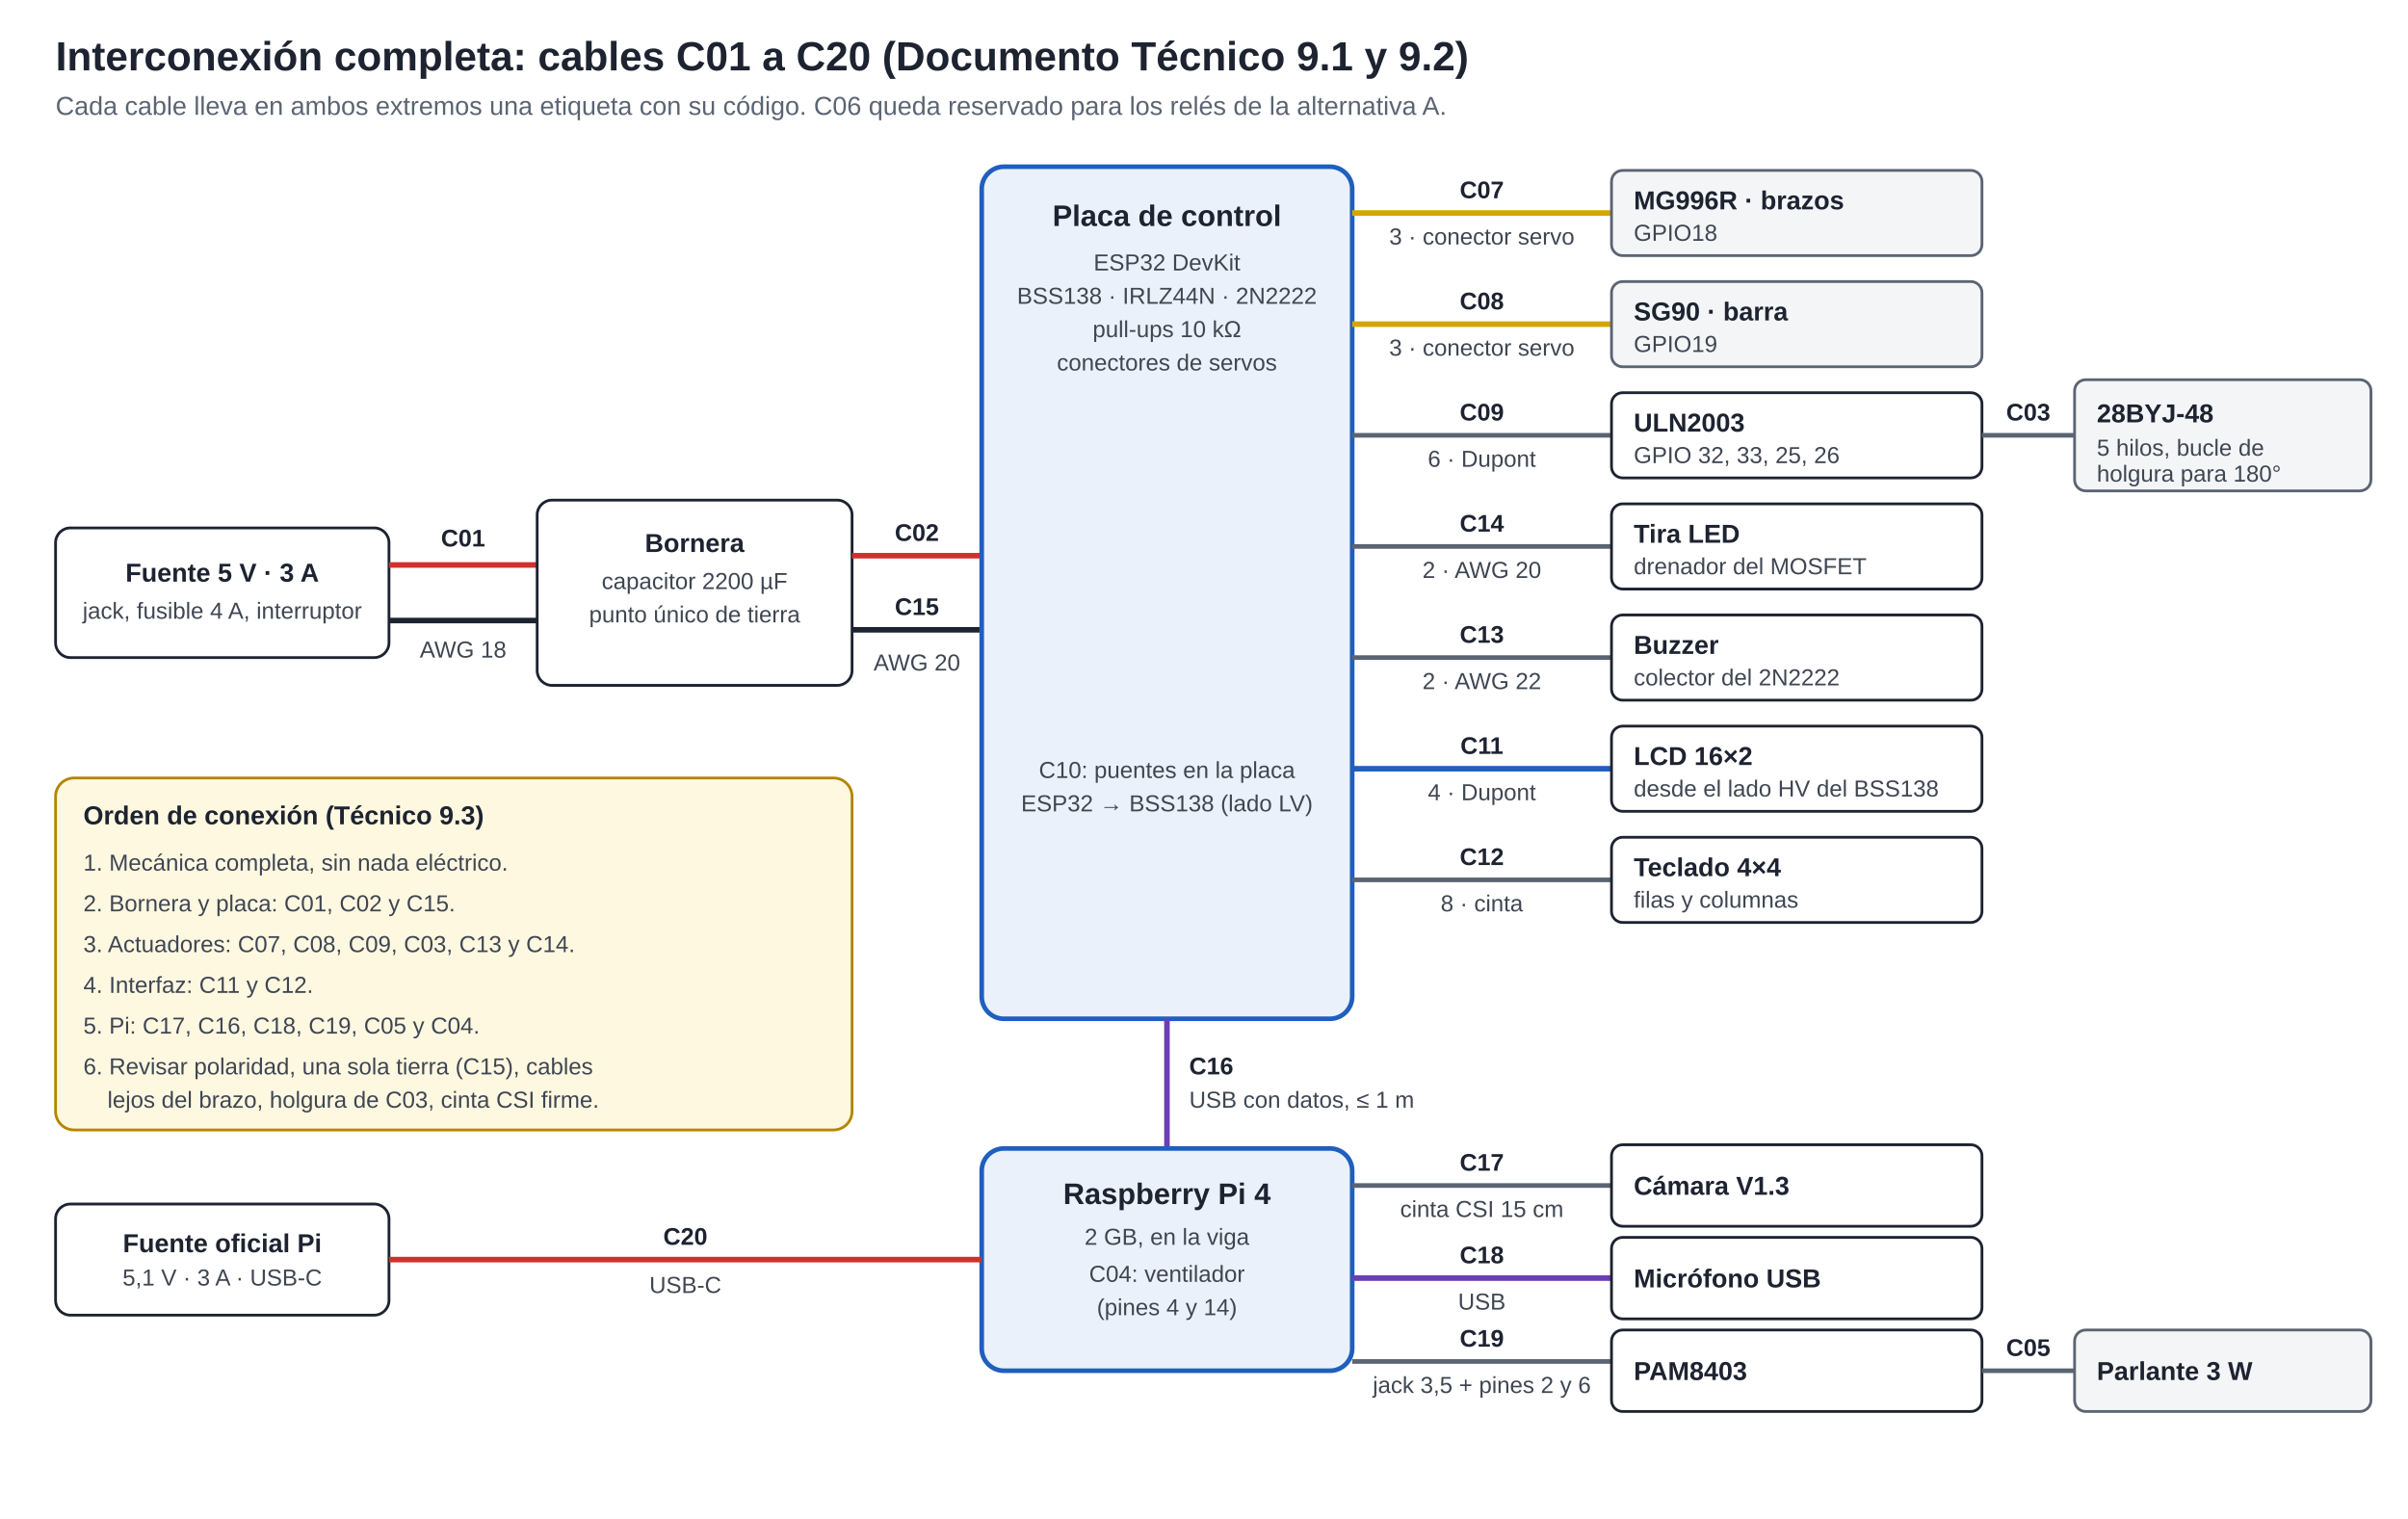
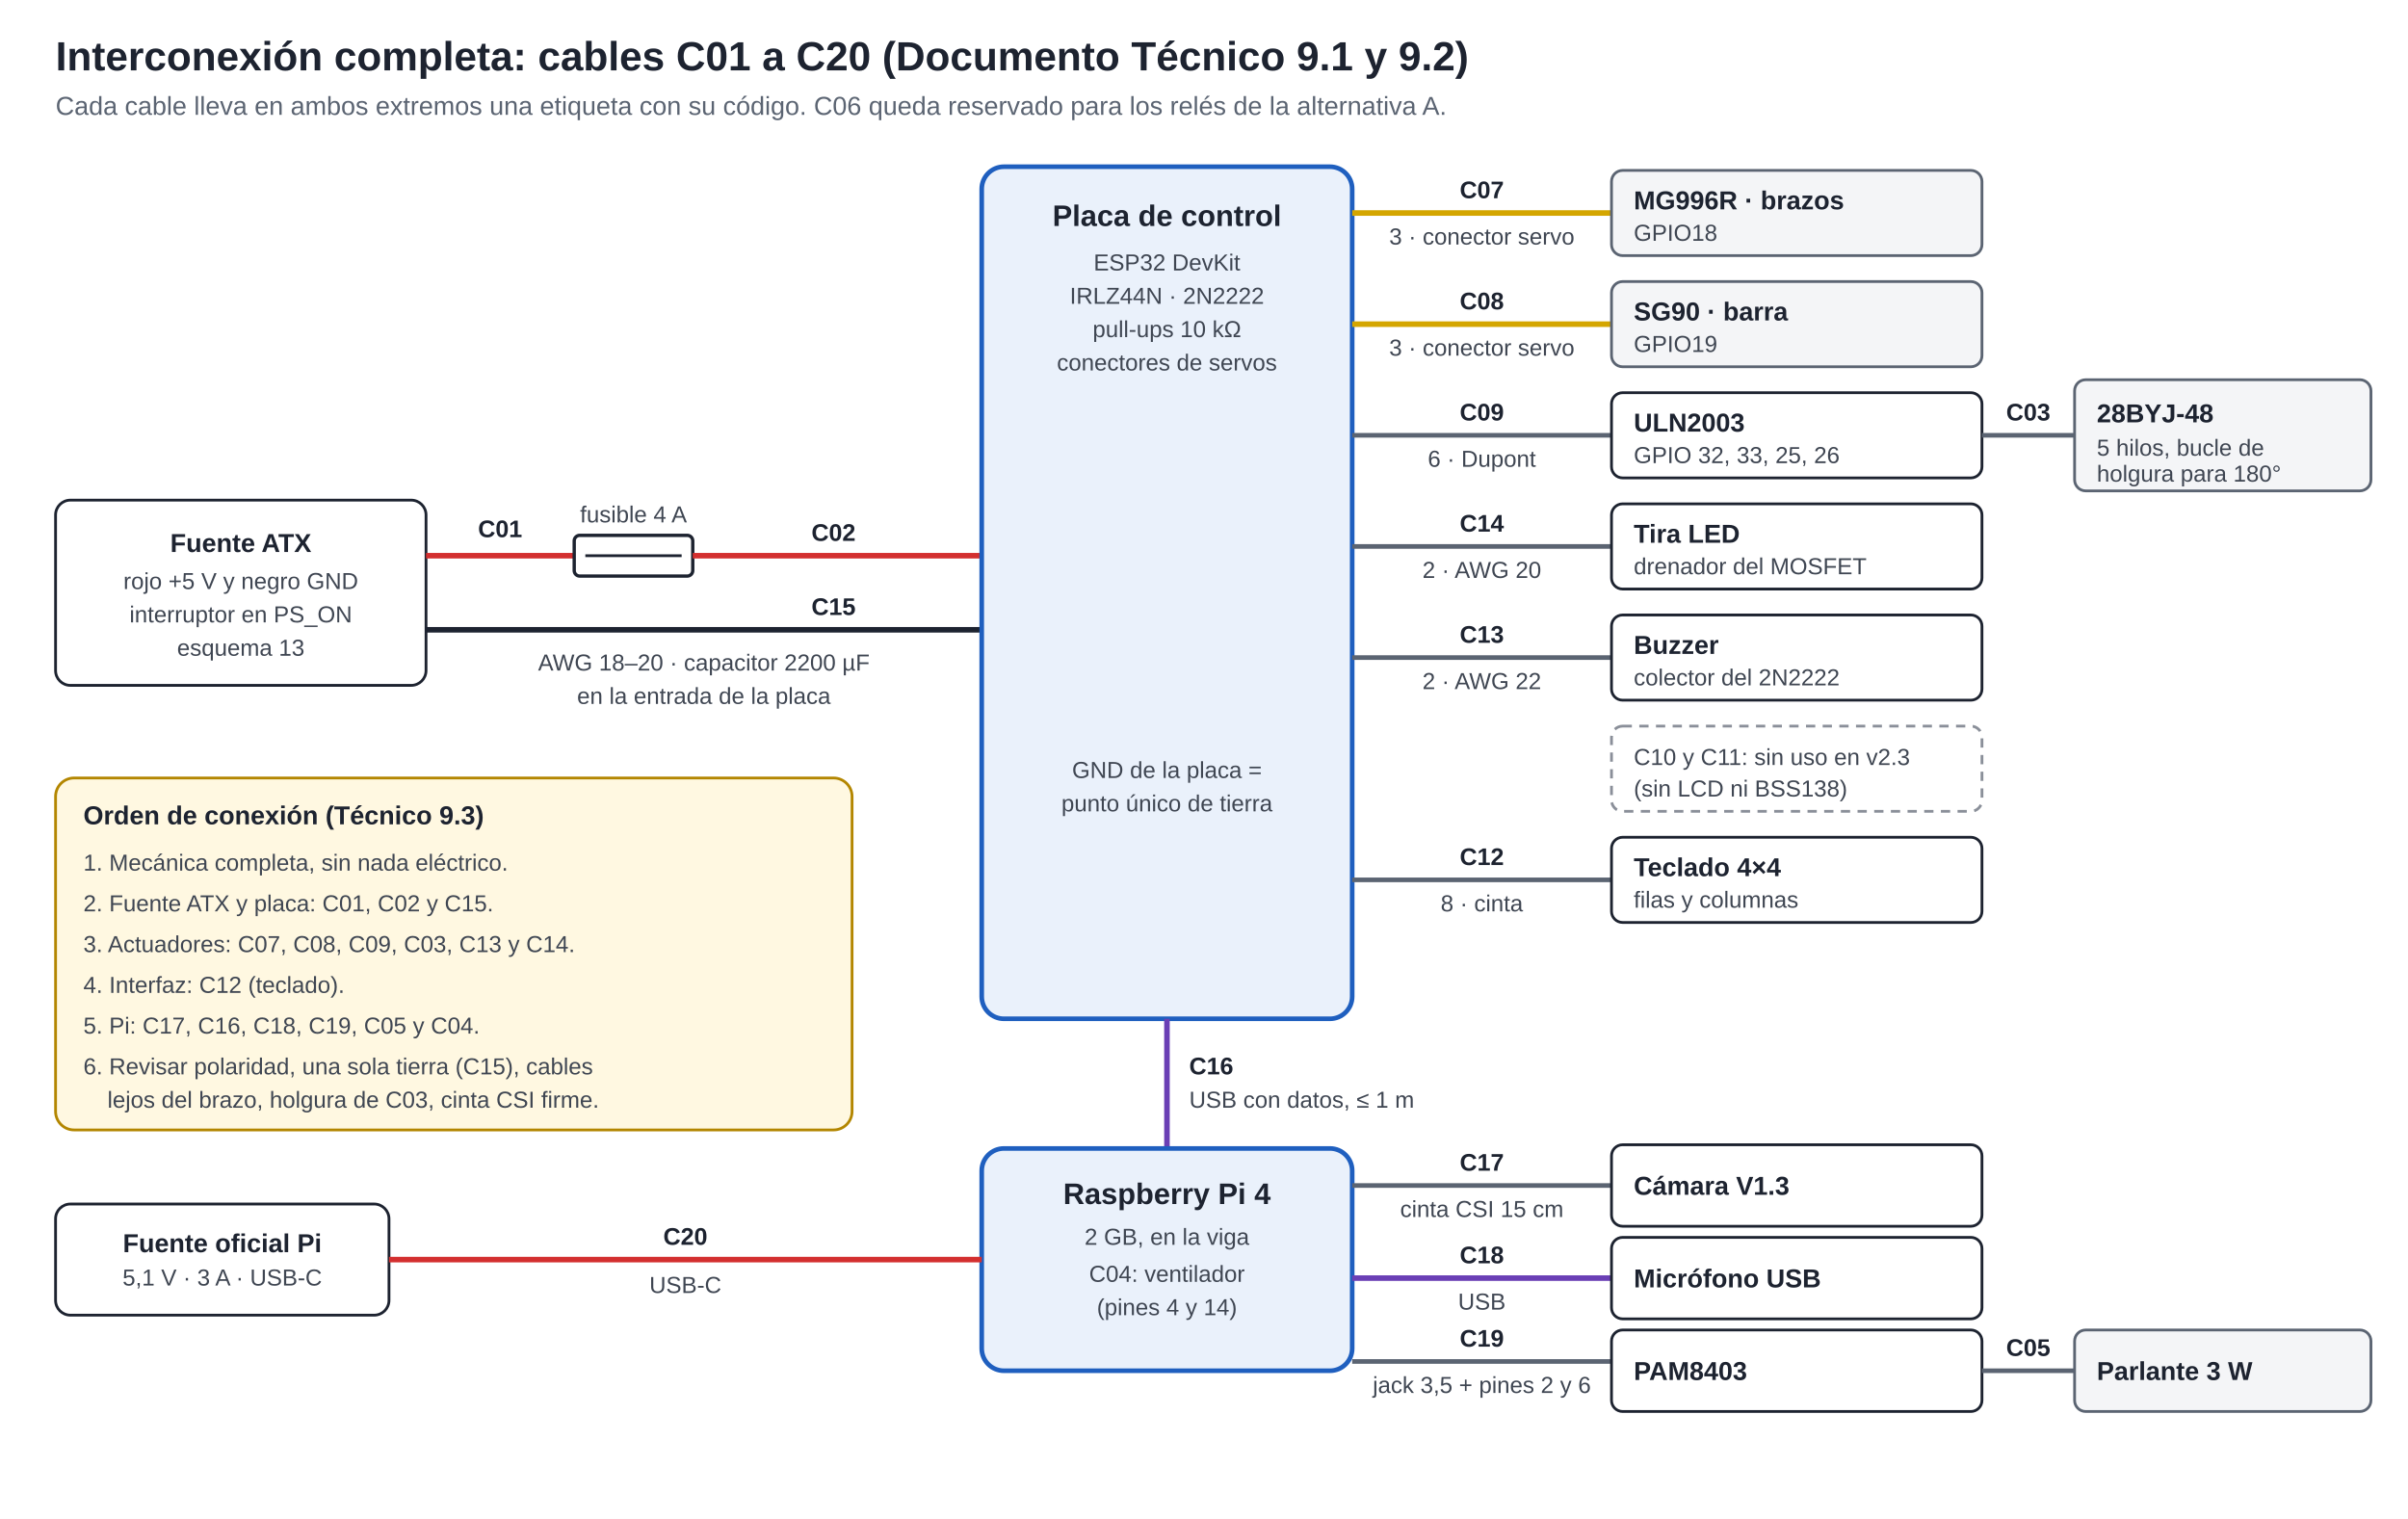
<svg xmlns="http://www.w3.org/2000/svg" viewBox="0 0 1300 820" width="1300" height="820" font-family="Arial, Helvetica, sans-serif">
  <style>
    text { fill: #1d2330; font-size: 14px; }
    .t { font-size: 22px; font-weight: 700; }
    .st { font-size: 14px; fill: #5b6472; }
    .b { font-weight: 700; }
    .s { font-size: 12.5px; fill: #3f4652; }
    .c { font-size: 13px; font-weight: 700; fill: #1d2330; }
    .caja { fill: #ffffff; stroke: #1d2330; stroke-width: 1.5; }
    .ctrl { fill: #eaf1fb; stroke: #1f5fbf; stroke-width: 2.5; }
    .mec { fill: #f4f5f7; stroke: #5b6472; stroke-width: 1.5; }
    .v5 { stroke: #d32f2f; stroke-width: 3; fill: none; }
    .gnd { stroke: #1d2330; stroke-width: 3; fill: none; }
    .sig { stroke: #5b6472; stroke-width: 2.5; fill: none; }
    .pwm { stroke: #d4a600; stroke-width: 3; fill: none; }
    .usb { stroke: #6a3fb5; stroke-width: 3; fill: none; }
    .i2c { stroke: #1f5fbf; stroke-width: 3; fill: none; }
  </style>
  <rect width="1300" height="820" fill="#ffffff" />
  <text x="30" y="38" class="t">Interconexión completa: cables C01 a C20 (Documento Técnico 9.1 y 9.2)</text>
  <text x="30" y="62" class="st">Cada cable lleva en ambos extremos una etiqueta con su código. C06 queda reservado para los relés de la alternativa A.</text>
-   <rect x="30" y="285" width="180" height="70" rx="8" class="caja" />
-   <text x="120" y="314" text-anchor="middle" class="b">Fuente 5 V · 3 A</text>
-   <text x="120" y="334" text-anchor="middle" class="s">jack, fusible 4 A, interruptor</text>
-   <path d="M210 305 H290" class="v5" />
-   <path d="M210 335 H290" class="gnd" />
-   <text x="250" y="295" text-anchor="middle" class="c">C01</text>
-   <text x="250" y="355" text-anchor="middle" class="s">AWG 18</text>
-   <rect x="290" y="270" width="170" height="100" rx="8" class="caja" />
-   <text x="375" y="298" text-anchor="middle" class="b">Bornera</text>
-   <text x="375" y="318" text-anchor="middle" class="s">capacitor 2200 µF</text>
-   <text x="375" y="336" text-anchor="middle" class="s">punto único de tierra</text>
-   <path d="M460 300 H530" class="v5" />
-   <path d="M460 340 H530" class="gnd" />
-   <text x="495" y="292" text-anchor="middle" class="c">C02</text>
-   <text x="495" y="332" text-anchor="middle" class="c">C15</text>
-   <text x="495" y="362" text-anchor="middle" class="s">AWG 20</text>
+   <rect x="30" y="270" width="200" height="100" rx="8" class="caja" />
+   <text x="130" y="298" text-anchor="middle" class="b">Fuente ATX</text>
+   <text x="130" y="318" text-anchor="middle" class="s">rojo +5 V y negro GND</text>
+   <text x="130" y="336" text-anchor="middle" class="s">interruptor en PS_ON</text>
+   <text x="130" y="354" text-anchor="middle" class="s">esquema 13</text>
+   <path d="M230 300 H310" class="v5" />
+   <rect x="310" y="289" width="64" height="22" rx="3" fill="#fff" stroke="#1d2330" stroke-width="1.8" />
+   <path d="M316 300 H368" stroke="#1d2330" stroke-width="1.5" />
+   <text x="342" y="282" text-anchor="middle" class="s">fusible 4 A</text>
+   <path d="M374 300 H530" class="v5" />
+   <path d="M230 340 H530" class="gnd" />
+   <text x="270" y="290" text-anchor="middle" class="c">C01</text>
+   <text x="450" y="292" text-anchor="middle" class="c">C02</text>
+   <text x="450" y="332" text-anchor="middle" class="c">C15</text>
+   <text x="380" y="362" text-anchor="middle" class="s">AWG 18–20 · capacitor 2200 µF</text>
+   <text x="380" y="380" text-anchor="middle" class="s">en la entrada de la placa</text>
  <rect x="530" y="90" width="200" height="460" rx="12" class="ctrl" />
  <text x="630" y="122" text-anchor="middle" class="b" style="font-size:16px">Placa de control</text>
  <text x="630" y="146" text-anchor="middle" class="s">ESP32 DevKit</text>
-   <text x="630" y="164" text-anchor="middle" class="s">BSS138 · IRLZ44N · 2N2222</text>
+   <text x="630" y="164" text-anchor="middle" class="s">IRLZ44N · 2N2222</text>
  <text x="630" y="182" text-anchor="middle" class="s">pull-ups 10 kΩ</text>
  <text x="630" y="200" text-anchor="middle" class="s">conectores de servos</text>
-   <text x="630" y="420" text-anchor="middle" class="s">C10: puentes en la placa</text>
-   <text x="630" y="438" text-anchor="middle" class="s">ESP32 → BSS138 (lado LV)</text>
+   <text x="630" y="420" text-anchor="middle" class="s">GND de la placa =</text>
+   <text x="630" y="438" text-anchor="middle" class="s">punto único de tierra</text>
  <g>
    <path d="M730 115 H870" class="pwm" />
    <text x="800" y="107" text-anchor="middle" class="c">C07</text>
    <text x="800" y="132" text-anchor="middle" class="s">3 · conector servo</text>
    <rect x="870" y="92" width="200" height="46" rx="6" class="mec" />
    <text x="882" y="113" class="b">MG996R · brazos</text>
    <text x="882" y="130" class="s">GPIO18</text>
    <path d="M730 175 H870" class="pwm" />
    <text x="800" y="167" text-anchor="middle" class="c">C08</text>
    <text x="800" y="192" text-anchor="middle" class="s">3 · conector servo</text>
    <rect x="870" y="152" width="200" height="46" rx="6" class="mec" />
    <text x="882" y="173" class="b">SG90 · barra</text>
    <text x="882" y="190" class="s">GPIO19</text>
    <path d="M730 235 H870" class="sig" />
    <text x="800" y="227" text-anchor="middle" class="c">C09</text>
    <text x="800" y="252" text-anchor="middle" class="s">6 · Dupont</text>
    <rect x="870" y="212" width="200" height="46" rx="6" class="caja" />
    <text x="882" y="233" class="b">ULN2003</text>
    <text x="882" y="250" class="s">GPIO 32, 33, 25, 26</text>
    <path d="M1070 235 H1120" class="sig" />
    <text x="1095" y="227" text-anchor="middle" class="c">C03</text>
    <rect x="1120" y="205" width="160" height="60" rx="6" class="mec" />
    <text x="1132" y="228" class="b">28BYJ-48</text>
    <text x="1132" y="246" class="s">5 hilos, bucle de</text>
    <text x="1132" y="260" class="s">holgura para 180°</text>
    <path d="M730 295 H870" class="sig" />
    <text x="800" y="287" text-anchor="middle" class="c">C14</text>
    <text x="800" y="312" text-anchor="middle" class="s">2 · AWG 20</text>
    <rect x="870" y="272" width="200" height="46" rx="6" class="caja" />
    <text x="882" y="293" class="b">Tira LED</text>
    <text x="882" y="310" class="s">drenador del MOSFET</text>
    <path d="M730 355 H870" class="sig" />
    <text x="800" y="347" text-anchor="middle" class="c">C13</text>
    <text x="800" y="372" text-anchor="middle" class="s">2 · AWG 22</text>
    <rect x="870" y="332" width="200" height="46" rx="6" class="caja" />
    <text x="882" y="353" class="b">Buzzer</text>
    <text x="882" y="370" class="s">colector del 2N2222</text>
-     <path d="M730 415 H870" class="i2c" />
-     <text x="800" y="407" text-anchor="middle" class="c">C11</text>
-     <text x="800" y="432" text-anchor="middle" class="s">4 · Dupont</text>
-     <rect x="870" y="392" width="200" height="46" rx="6" class="caja" />
-     <text x="882" y="413" class="b">LCD 16×2</text>
-     <text x="882" y="430" class="s">desde el lado HV del BSS138</text>
+     <rect x="870" y="392" width="200" height="46" rx="6" fill="none" stroke="#8a8f99" stroke-width="1.5" stroke-dasharray="5 4" />
+     <text x="882" y="413" class="s">C10 y C11: sin uso en v2.3</text>
+     <text x="882" y="430" class="s">(sin LCD ni BSS138)</text>
    <path d="M730 475 H870" class="sig" />
    <text x="800" y="467" text-anchor="middle" class="c">C12</text>
    <text x="800" y="492" text-anchor="middle" class="s">8 · cinta</text>
    <rect x="870" y="452" width="200" height="46" rx="6" class="caja" />
    <text x="882" y="473" class="b">Teclado 4×4</text>
    <text x="882" y="490" class="s">filas y columnas</text>
  </g>
  <path d="M630 550 V620" class="usb" />
  <text x="642" y="580" class="c">C16</text>
  <text x="642" y="598" class="s">USB con datos, ≤ 1 m</text>
  <rect x="530" y="620" width="200" height="120" rx="12" class="ctrl" />
  <text x="630" y="650" text-anchor="middle" class="b" style="font-size:16px">Raspberry Pi 4</text>
  <text x="630" y="672" text-anchor="middle" class="s">2 GB, en la viga</text>
  <text x="630" y="692" text-anchor="middle" class="s">C04: ventilador</text>
  <text x="630" y="710" text-anchor="middle" class="s">(pines 4 y 14)</text>
  <rect x="30" y="650" width="180" height="60" rx="8" class="caja" />
  <text x="120" y="676" text-anchor="middle" class="b">Fuente oficial Pi</text>
  <text x="120" y="694" text-anchor="middle" class="s">5,1 V · 3 A · USB-C</text>
  <path d="M210 680 H530" class="v5" />
  <text x="370" y="672" text-anchor="middle" class="c">C20</text>
  <text x="370" y="698" text-anchor="middle" class="s">USB-C</text>
  <g>
    <path d="M730 640 H870" class="sig" />
    <text x="800" y="632" text-anchor="middle" class="c">C17</text>
    <text x="800" y="657" class="s" text-anchor="middle">cinta CSI 15 cm</text>
    <rect x="870" y="618" width="200" height="44" rx="6" class="caja" />
    <text x="882" y="645" class="b">Cámara V1.3</text>
    <path d="M730 690 H870" class="usb" />
    <text x="800" y="682" text-anchor="middle" class="c">C18</text>
    <text x="800" y="707" class="s" text-anchor="middle">USB</text>
    <rect x="870" y="668" width="200" height="44" rx="6" class="caja" />
    <text x="882" y="695" class="b">Micrófono USB</text>
    <path d="M730 735 H870" class="sig" />
    <text x="800" y="727" text-anchor="middle" class="c">C19</text>
    <text x="800" y="752" class="s" text-anchor="middle">jack 3,5 + pines 2 y 6</text>
    <rect x="870" y="718" width="200" height="44" rx="6" class="caja" />
    <text x="882" y="745" class="b">PAM8403</text>
    <path d="M1070 740 H1120" class="sig" />
    <text x="1095" y="732" text-anchor="middle" class="c">C05</text>
    <rect x="1120" y="718" width="160" height="44" rx="6" class="mec" />
    <text x="1132" y="745" class="b">Parlante 3 W</text>
  </g>
  <rect x="30" y="420" width="430" height="190" rx="10" fill="#fff8e1" stroke="#b38600" stroke-width="1.5" />
  <text x="45" y="445" class="b">Orden de conexión (Técnico 9.3)</text>
  <text x="45" y="470" class="s">1. Mecánica completa, sin nada eléctrico.</text>
-   <text x="45" y="492" class="s">2. Bornera y placa: C01, C02 y C15.</text>
+   <text x="45" y="492" class="s">2. Fuente ATX y placa: C01, C02 y C15.</text>
  <text x="45" y="514" class="s">3. Actuadores: C07, C08, C09, C03, C13 y C14.</text>
-   <text x="45" y="536" class="s">4. Interfaz: C11 y C12.</text>
+   <text x="45" y="536" class="s">4. Interfaz: C12 (teclado).</text>
  <text x="45" y="558" class="s">5. Pi: C17, C16, C18, C19, C05 y C04.</text>
  <text x="45" y="580" class="s">6. Revisar polaridad, una sola tierra (C15), cables</text>
  <text x="58" y="598" class="s">lejos del brazo, holgura de C03, cinta CSI firme.</text>
</svg>
